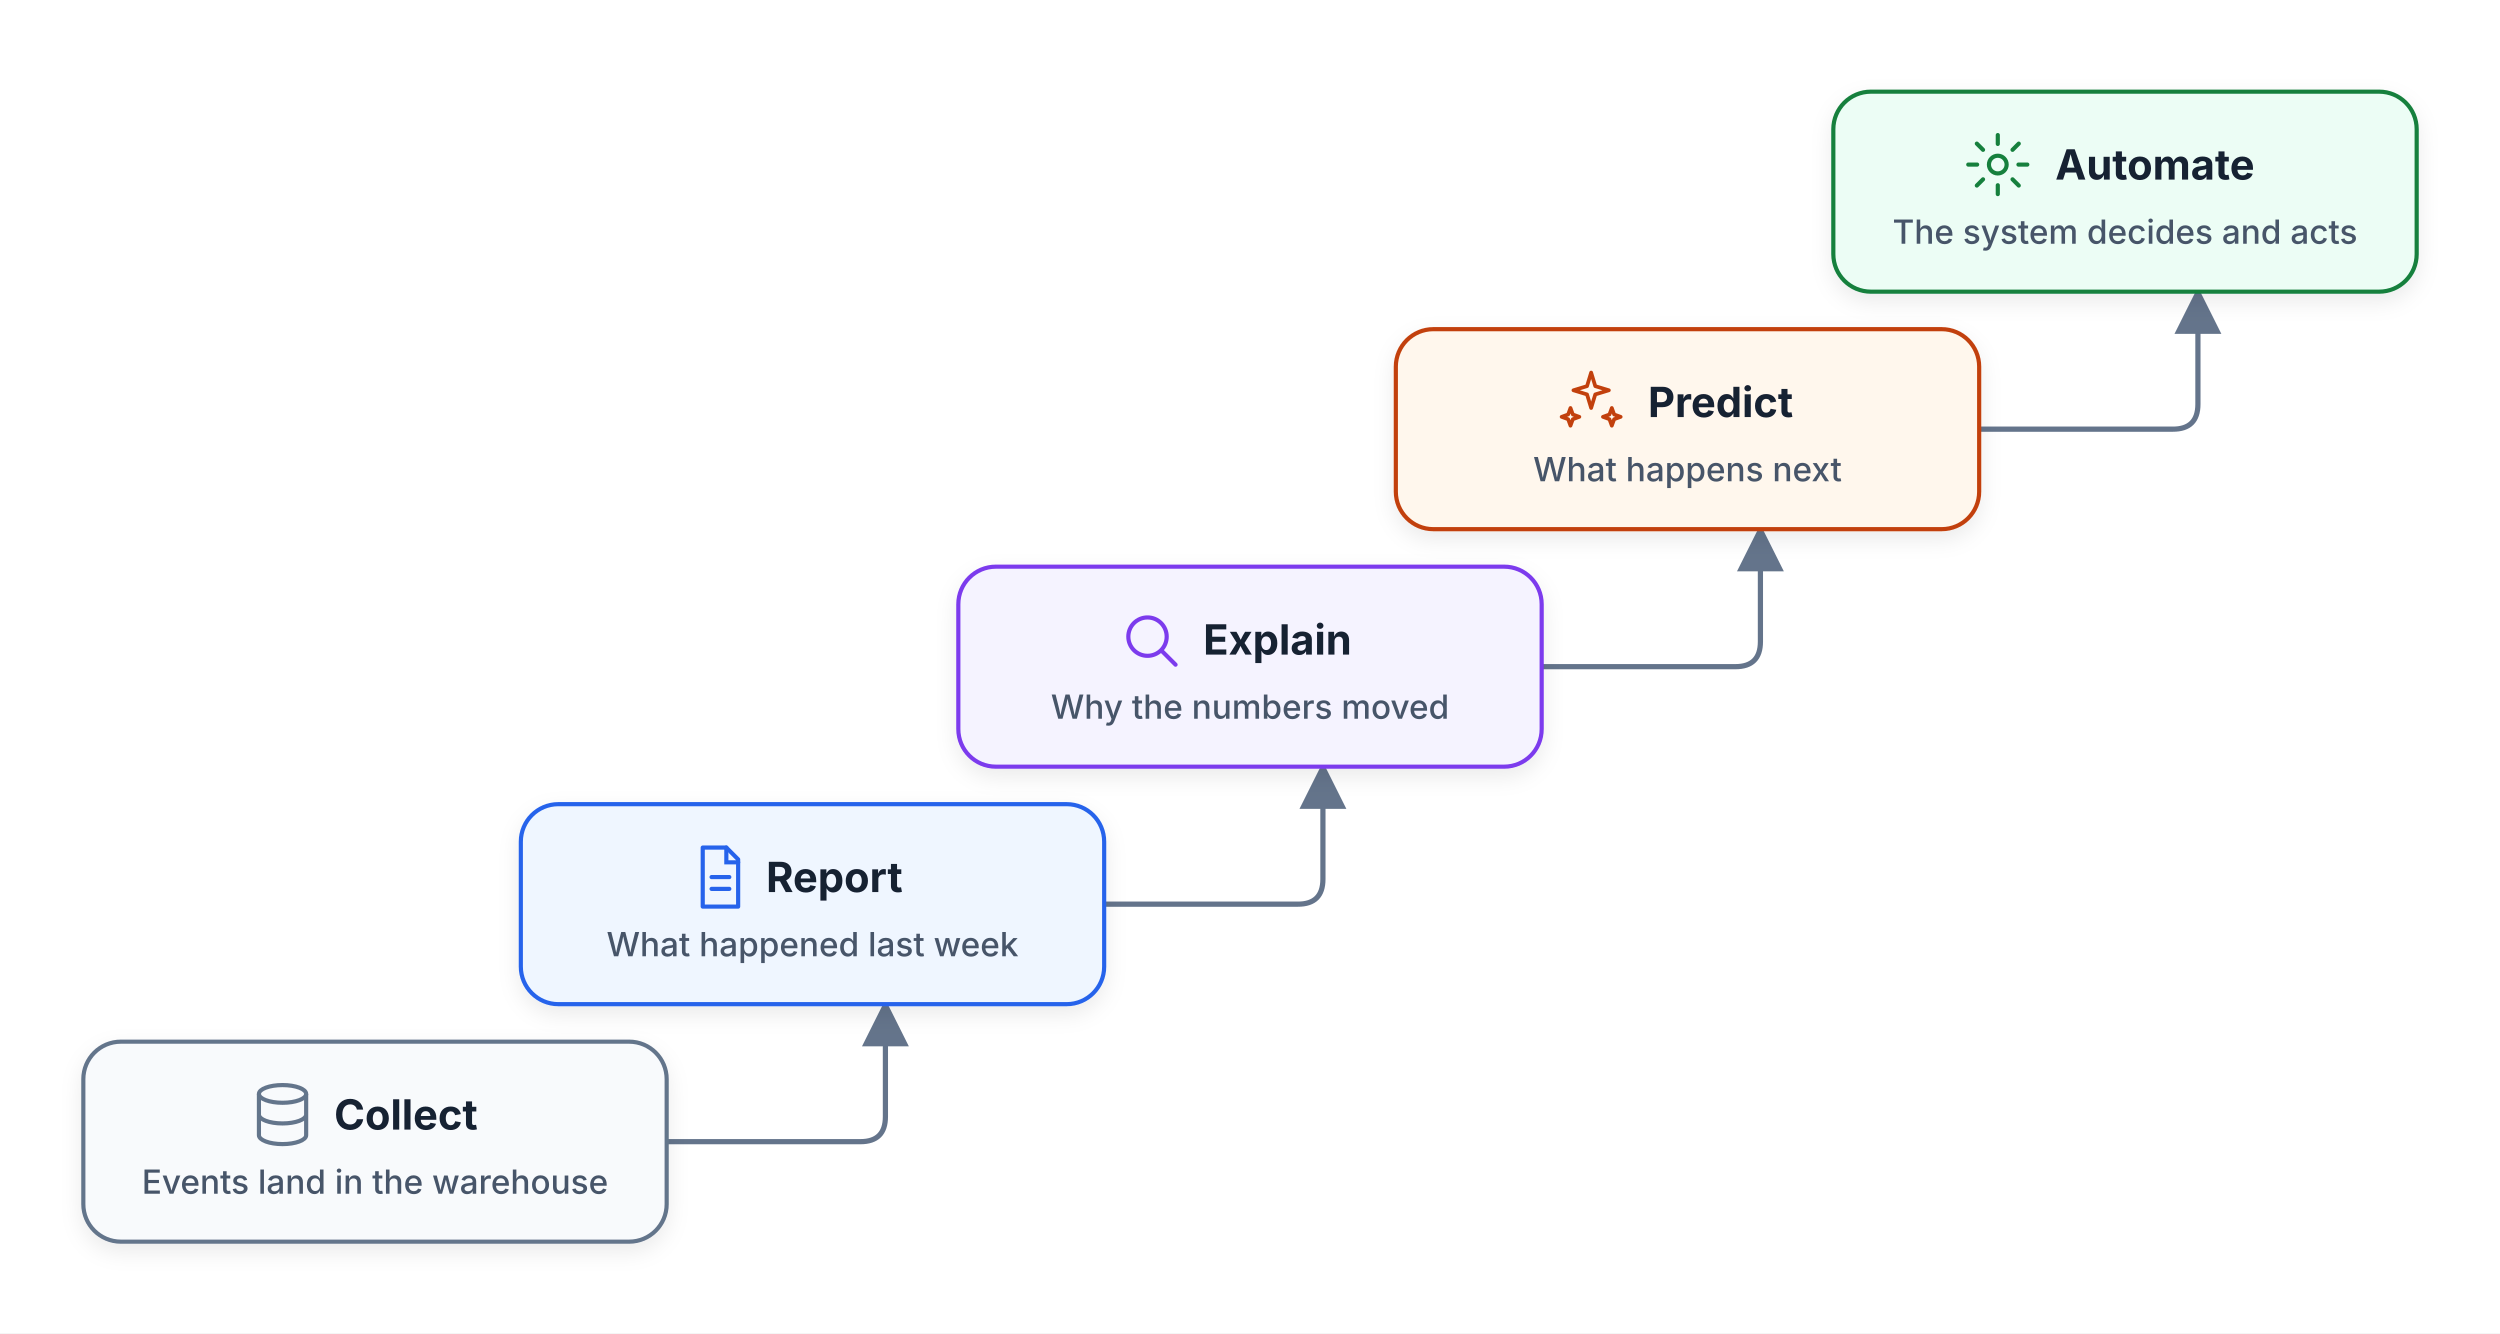
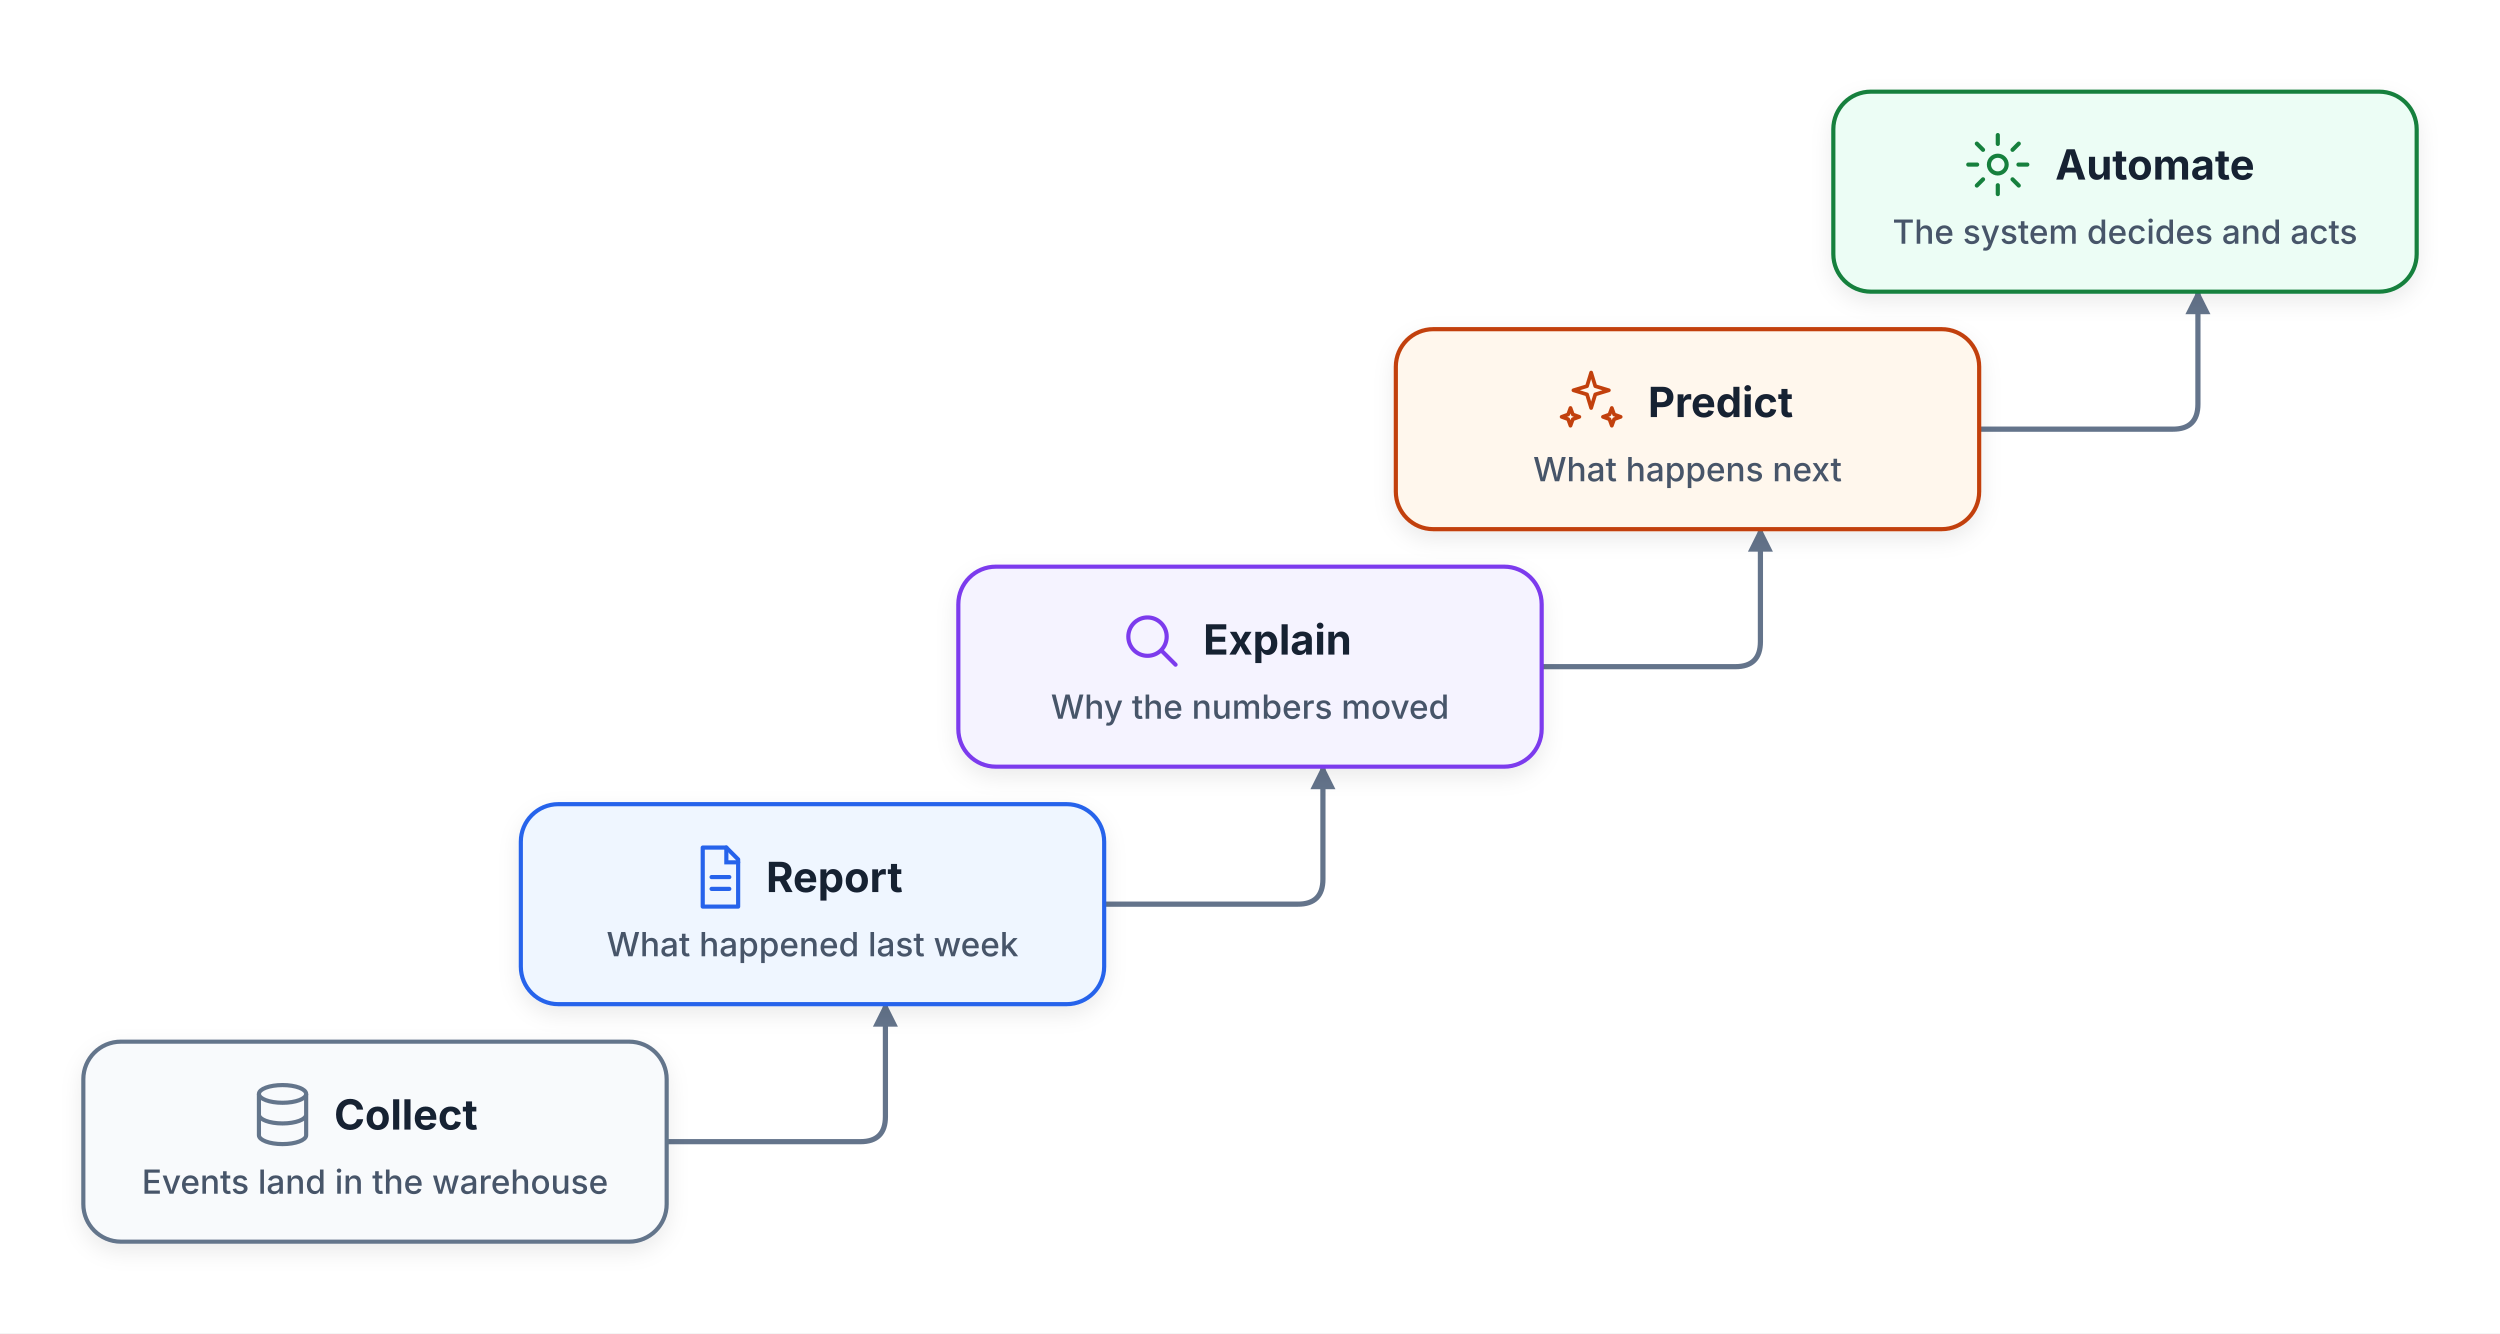
<svg xmlns="http://www.w3.org/2000/svg" width="1200" height="640" viewBox="0 0 1200 640" role="img" aria-labelledby="title desc">
  <defs>
    <filter id="shadow" x="-20%" y="-20%" width="140%" height="150%">
      <feDropShadow dx="0" dy="4" stdDeviation="5" flood-color="#0f172a" flood-opacity="0.08" />
    </filter>
-     <marker id="arrow-purple" viewBox="0 0 10 10" refX="9" refY="5" markerWidth="9" markerHeight="9" orient="auto">
+     <marker id="arrow-purple" viewBox="0 0 10 10" refX="9" refY="5" markerUnits="userSpaceOnUse" markerWidth="12" markerHeight="12" orient="auto">
      <path d="M0 0 10 5 0 10Z" fill="#7c3aed" />
    </marker>
-     <marker id="arrow-blue" viewBox="0 0 10 10" refX="9" refY="5" markerWidth="9" markerHeight="9" orient="auto">
+     <marker id="arrow-blue" viewBox="0 0 10 10" refX="9" refY="5" markerUnits="userSpaceOnUse" markerWidth="12" markerHeight="12" orient="auto">
      <path d="M0 0 10 5 0 10Z" fill="#2563eb" />
    </marker>
-     <marker id="arrow-amber" viewBox="0 0 10 10" refX="9" refY="5" markerWidth="9" markerHeight="9" orient="auto">
+     <marker id="arrow-amber" viewBox="0 0 10 10" refX="9" refY="5" markerUnits="userSpaceOnUse" markerWidth="12" markerHeight="12" orient="auto">
      <path d="M0 0 10 5 0 10Z" fill="#c2410c" />
    </marker>
-     <marker id="arrow-green" viewBox="0 0 10 10" refX="9" refY="5" markerWidth="9" markerHeight="9" orient="auto">
+     <marker id="arrow-green" viewBox="0 0 10 10" refX="9" refY="5" markerUnits="userSpaceOnUse" markerWidth="12" markerHeight="12" orient="auto">
      <path d="M0 0 10 5 0 10Z" fill="#15803d" />
    </marker>
-     <marker id="arrow-red" viewBox="0 0 10 10" refX="9" refY="5" markerWidth="9" markerHeight="9" orient="auto">
+     <marker id="arrow-red" viewBox="0 0 10 10" refX="9" refY="5" markerUnits="userSpaceOnUse" markerWidth="12" markerHeight="12" orient="auto">
      <path d="M0 0 10 5 0 10Z" fill="#dc2626" />
    </marker>
-     <marker id="arrow-gray" viewBox="0 0 10 10" refX="9" refY="5" markerWidth="9" markerHeight="9" orient="auto">
+     <marker id="arrow-gray" viewBox="0 0 10 10" refX="9" refY="5" markerUnits="userSpaceOnUse" markerWidth="12" markerHeight="12" orient="auto">
      <path d="M0 0 10 5 0 10Z" fill="#64748b" />
    </marker>
    <symbol id="icon-database" viewBox="0 0 24 24">
      <ellipse cx="12" cy="5" rx="8" ry="3" fill="none" stroke="currentColor" stroke-width="2" />
      <path d="M4 5v7c0 1.66 3.58 3 8 3s8-1.34 8-3V5M4 12v7c0 1.66 3.58 3 8 3s8-1.34 8-3v-7" fill="none" stroke="currentColor" stroke-width="2" />
    </symbol>
    <symbol id="icon-document" viewBox="0 0 24 24">
      <path d="M6 2h8l4 4v16H6Z" fill="none" stroke="currentColor" stroke-width="2" stroke-linejoin="round" />
      <path d="M14 2v5h4M9 12h6M9 16h6" fill="none" stroke="currentColor" stroke-width="2" stroke-linecap="round" />
    </symbol>
    <symbol id="icon-search" viewBox="0 0 24 24">
      <circle cx="11" cy="11" r="6.5" fill="none" stroke="currentColor" stroke-width="2" />
      <path d="m16 16 4.5 4.5" fill="none" stroke="currentColor" stroke-width="2" stroke-linecap="round" />
    </symbol>
    <symbol id="icon-settings" viewBox="0 0 24 24">
      <circle cx="12" cy="12" r="3" fill="none" stroke="currentColor" stroke-width="2" />
      <path d="M12 2v3M12 19v3M2 12h3M19 12h3M4.9 4.9 7 7M17 17l2.1 2.1M19.1 4.9 17 7M7 17l-2.1 2.1" fill="none" stroke="currentColor" stroke-width="2" stroke-linecap="round" />
    </symbol>
    <symbol id="icon-sparkles" viewBox="0 0 24 24">
      <path d="m12 2 1.4 4.6L18 8l-4.6 1.4L12 14l-1.4-4.6L6 8l4.6-1.4ZM19 14l.8 2.2L22 17l-2.2.8L19 20l-.8-2.2L16 17l2.2-.8ZM5 14l.8 2.2L8 17l-2.2.8L5 20l-.8-2.2L2 17l2.2-.8Z" fill="none" stroke="currentColor" stroke-width="1.8" stroke-linejoin="round" />
    </symbol>
    <style>
      text { font-family: system-ui, -apple-system, BlinkMacSystemFont, "Segoe UI", sans-serif; fill: #172033; }
      symbol [stroke] { vector-effect: non-scaling-stroke; }
      .node rect { stroke-width: 2; }
      .node-boundary rect { stroke-width: 2; stroke-dasharray: 8 8; }
      .boundary-title { font-size: 16px; font-weight: 750; text-anchor: start; }
      .node-title { font-weight: 750; text-anchor: middle; }
      .node-title.icon-copy { text-anchor: start; }
      .node-subtitle { font-weight: 500; fill: #475569; text-anchor: middle; }
      .eyebrow { font-weight: 750; letter-spacing: 1px; fill: #475569; text-anchor: middle; }
      .mention-icon { font-size: 27px; font-weight: 750; text-anchor: middle; }
      .standalone-mention { font-size: 52px; font-weight: 750; text-anchor: middle; }
      .icon-node-title { font-size: 16px; font-weight: 750; text-anchor: middle; }
      .edge { fill: none; stroke-width: 2.5; stroke-linecap: round; stroke-linejoin: round; }
      .edge-label rect { stroke-width: 2; }
      .edge-label text { font-size: 14px; font-weight: 750; text-anchor: middle; dominant-baseline: central; }
      .divider { stroke: #cbd5e1; stroke-width: 2; stroke-dasharray: 6 8; stroke-linecap: round; }
      .center-annotation { fill: #f1f5f9; stroke: none; }
      .center-title { font-weight: 800; letter-spacing: 0.08em; fill: #334155; text-anchor: middle; }
      .center-detail { font-weight: 600; fill: #475569; text-anchor: middle; }
    </style>
  </defs>
  <rect width="1200" height="640" fill="#ffffff" />
  <path class="edge" d="M320 548H413Q425 548 425 536V482" stroke="#64748b" marker-end="url(#arrow-gray)" />
  <path class="edge" d="M530 434H623Q635 434 635 422V368" stroke="#64748b" marker-end="url(#arrow-gray)" />
  <path class="edge" d="M740 320H833Q845 320 845 308V254" stroke="#64748b" marker-end="url(#arrow-gray)" />
  <path class="edge" d="M950 206H1043Q1055 206 1055 194V140" stroke="#64748b" marker-end="url(#arrow-gray)" />
  <g class="node node-gray" transform="translate(40 500)" filter="url(#shadow)">
    <rect width="280" height="96" rx="18" fill="#f8fafc" stroke="#64748b" />
    <use href="#icon-database" x="78.62" y="18" width="34" height="34" color="#64748b" />
    <text class="node-title icon-copy" x="120.38" y="42.2" font-size="20">Collect</text>
    <text class="node-subtitle" x="140" y="73" font-size="16">Events land in the warehouse</text>
  </g>
  <g class="node node-blue" transform="translate(250 386)" filter="url(#shadow)">
    <rect width="280" height="96" rx="18" fill="#eff6ff" stroke="#2563eb" />
    <use href="#icon-document" x="78.81" y="18" width="34" height="34" color="#2563eb" />
    <text class="node-title icon-copy" x="117.74" y="42.2" font-size="20">Report</text>
    <text class="node-subtitle" x="140" y="73" font-size="16">What happened last week</text>
  </g>
  <g class="node node-purple" transform="translate(460 272)" filter="url(#shadow)">
    <rect width="280" height="96" rx="18" fill="#f5f3ff" stroke="#7c3aed" />
    <use href="#icon-search" x="75.22" y="18" width="34" height="34" color="#7c3aed" />
    <text class="node-title icon-copy" x="117.55" y="42.2" font-size="20">Explain</text>
    <text class="node-subtitle" x="140" y="73" font-size="16">Why the numbers moved</text>
  </g>
  <g class="node node-amber" transform="translate(670 158)" filter="url(#shadow)">
    <rect width="280" height="96" rx="18" fill="#fff7ed" stroke="#c2410c" />
    <use href="#icon-sparkles" x="76.75" y="18" width="34" height="34" color="#c2410c" />
    <text class="node-title icon-copy" x="121.05" y="42.2" font-size="20">Predict</text>
    <text class="node-subtitle" x="140" y="73" font-size="16">What happens next</text>
  </g>
  <g class="node node-green" transform="translate(880 44)" filter="url(#shadow)">
    <rect width="280" height="96" rx="18" fill="#ecfdf5" stroke="#15803d" />
    <use href="#icon-settings" x="61.94" y="18" width="34" height="34" color="#15803d" />
    <text class="node-title icon-copy" x="106.51" y="42.2" font-size="20">Automate</text>
    <text class="node-subtitle" x="140" y="73" font-size="16">The system decides and acts</text>
  </g>
</svg>
